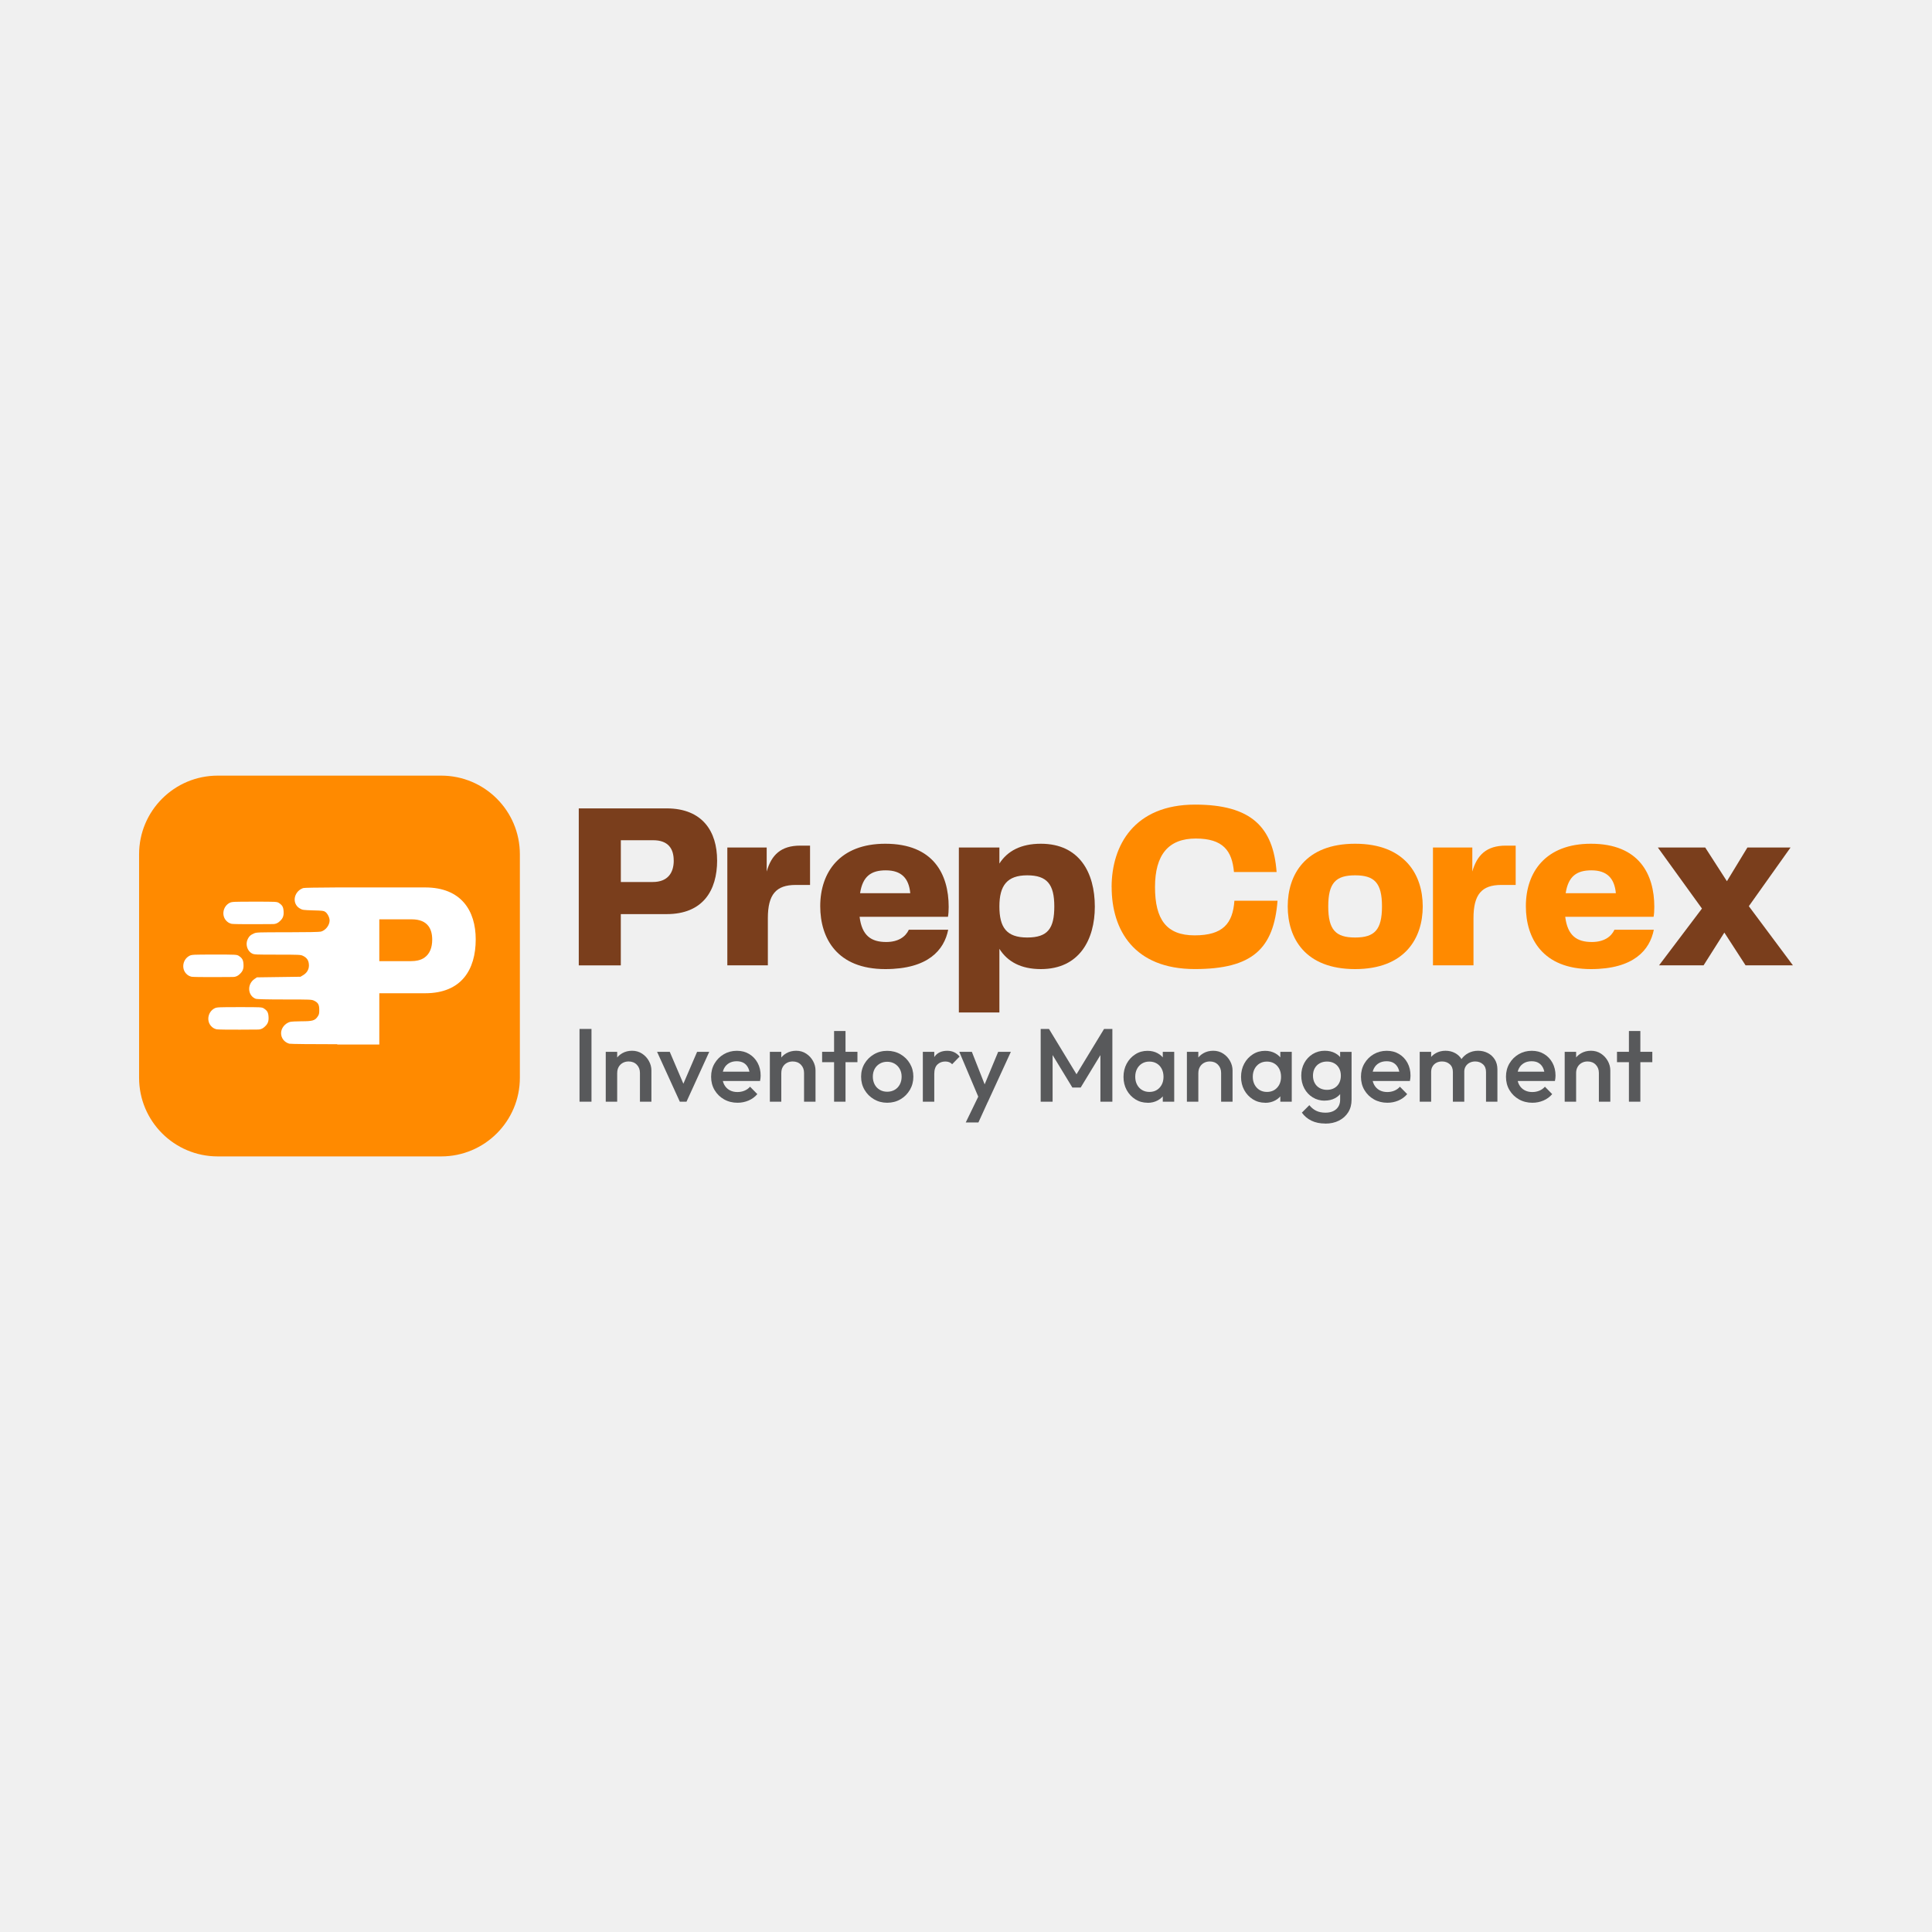
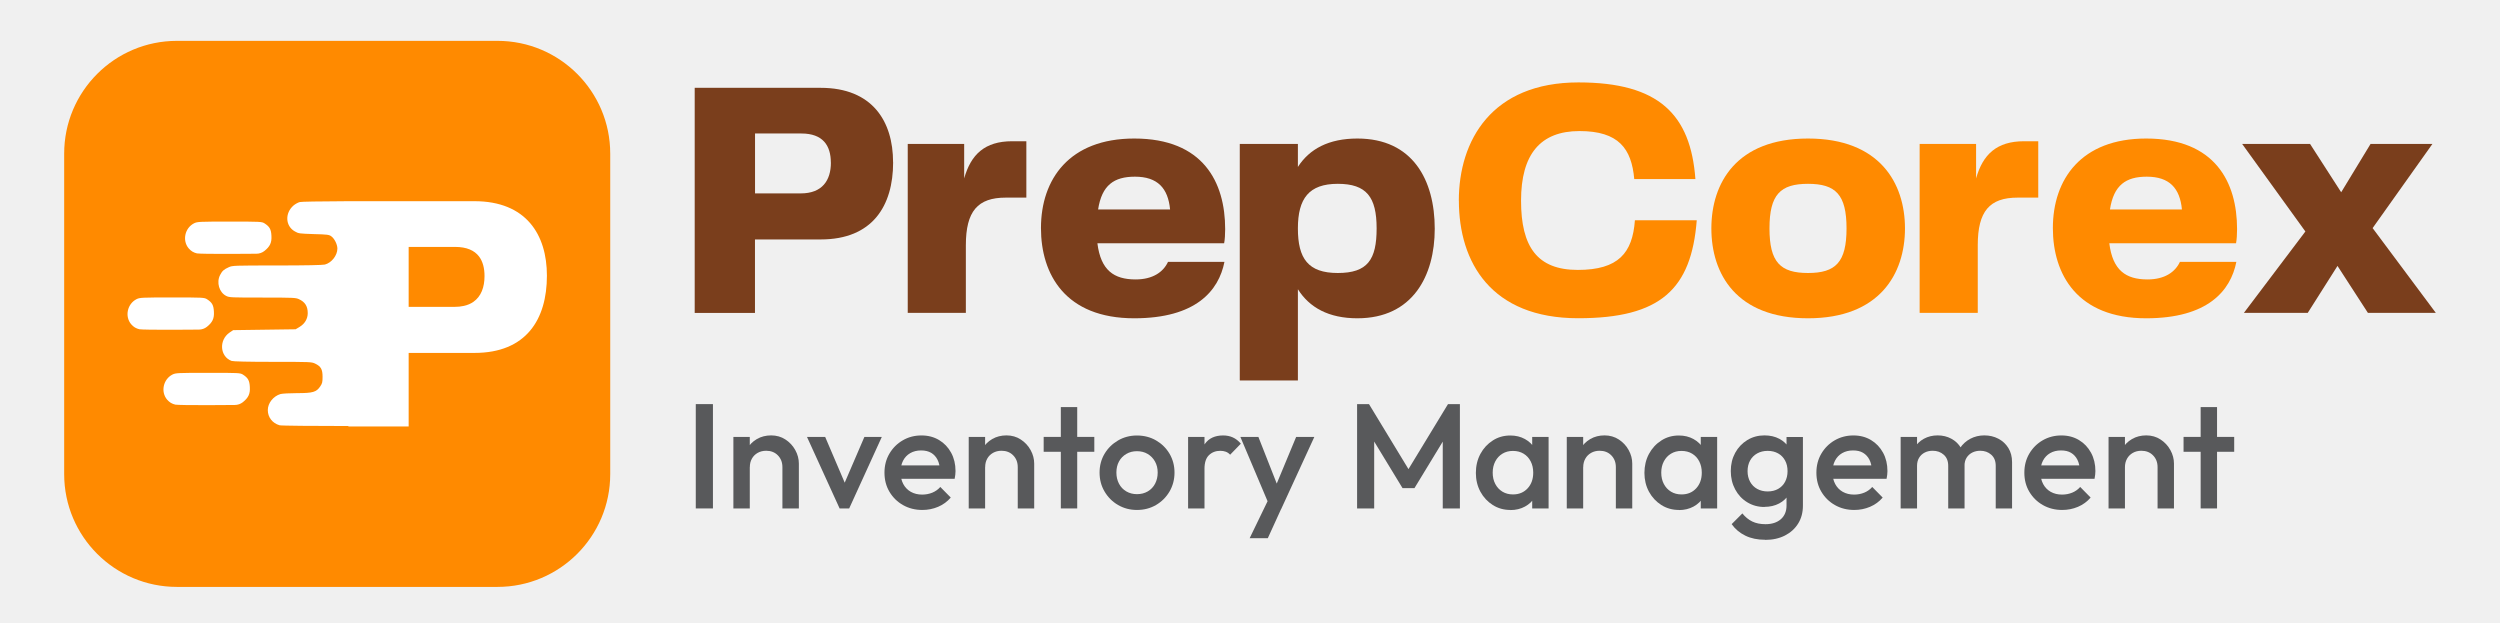
- <svg xmlns="http://www.w3.org/2000/svg" id="Layer_1" version="1.1" viewBox="0 0 512 512">
+ <svg xmlns="http://www.w3.org/2000/svg" id="Layer_1" version="1.1" viewBox="25 198 462 115" preserveAspectRatio="xMidYMid meet">
  <defs>
    <style>
      .st0 {
        fill: #ff8a00;
      }

      .st1 {
        fill: #fff;
      }

      .st2 {
        fill: #58595b;
      }

      .st3 {
        fill: #7a3e1c;
      }
    </style>
  </defs>
  <path class="st0" d="M294.59,235.09c0-11.12,6.06-21.86,22.11-21.86,14.86,0,20.73,5.93,21.61,17.86h-11.3c-.5-5.62-2.87-8.87-10.12-8.87s-10.8,4.31-10.8,12.86,3,12.8,10.49,12.8,10.12-3.12,10.55-9.18h11.43c-1,12.74-6.68,18.11-21.92,18.11-16.05,0-22.04-10.3-22.04-21.73Z" />
  <path class="st0" d="M341.26,240.21c0-8.37,4.62-16.61,17.86-16.61s17.92,8.24,17.92,16.61-4.68,16.61-17.92,16.61-17.86-8.18-17.86-16.61ZM359.12,248.45c5.12,0,7.12-2,7.12-8.24s-2-8.24-7.12-8.24-7.12,2-7.12,8.24,2,8.24,7.12,8.24Z" />
  <path class="st0" d="M401.67,224.09v10.43h-3.81c-5.18,0-7.37,2.5-7.37,8.81v12.49h-10.74v-31.22h10.43v6.37c1.25-4.43,3.81-6.87,8.87-6.87h2.62Z" />
  <path class="st0" d="M427.85,246.39h10.43c-1.06,5.37-5.31,10.43-16.67,10.43-12.74,0-17.24-8.12-17.24-16.67,0-9.05,5.25-16.55,17.24-16.55,12.74,0,16.8,8.06,16.8,16.74,0,1-.06,1.94-.19,2.62h-23.42c.62,5,3.06,6.68,7.06,6.68,3.18,0,5.12-1.37,5.99-3.25ZM414.92,236.71h13.3c-.37-3.93-2.31-6.06-6.49-6.06-3.87,0-6.12,1.56-6.81,6.06Z" />
  <path class="st3" d="M451.03,240.77l-11.68-16.17h12.55l5.75,8.93,5.43-8.93h11.43l-11.05,15.55,11.68,15.67h-12.55l-5.62-8.68-5.5,8.68h-11.8l11.37-15.05Z" />
  <path class="st3" d="M214.67,224.09v10.43h-3.81c-5.18,0-7.37,2.5-7.37,8.81v12.49h-10.74v-31.22h10.43v6.37c1.25-4.43,3.81-6.87,8.87-6.87h2.62Z" />
  <path class="st3" d="M240.85,246.39h10.43c-1.06,5.37-5.31,10.43-16.67,10.43-12.74,0-17.24-8.12-17.24-16.67,0-9.05,5.25-16.55,17.24-16.55,12.74,0,16.8,8.06,16.8,16.74,0,1-.06,1.94-.19,2.62h-23.42c.62,5,3.06,6.68,7.06,6.68,3.18,0,5.12-1.37,5.99-3.25ZM227.93,236.71h13.3c-.37-3.93-2.31-6.06-6.49-6.06-3.87,0-6.12,1.56-6.81,6.06Z" />
  <path class="st3" d="M290.14,240.27c0,8.68-4.06,16.55-14.3,16.55-5.31,0-8.87-2-10.99-5.37v16.86h-10.74v-43.71h10.74v4.25c2.12-3.31,5.68-5.25,10.99-5.25,10.24,0,14.3,7.68,14.3,16.67ZM279.4,240.21c0-5.81-1.87-8.24-7.18-8.24s-7.37,2.69-7.37,8.24,1.87,8.24,7.37,8.24,7.18-2.44,7.18-8.24Z" />
  <path class="st3" d="M190.05,227.99c0,8.07-3.82,14.26-13.39,14.26h-12.14v13.58h-11.14v-41.6h23.27c9.57,0,13.39,6.19,13.39,13.76ZM178.54,228.05c0-3.19-1.5-5.38-5.44-5.38h-8.57v11.07h8.45c4,0,5.57-2.44,5.57-5.69Z" />
  <rect class="st0" x="36.86" y="205.55" width="100.91" height="100.91" rx="20.84" ry="20.84" />
  <g>
    <path class="st1" d="M61.44,244.84c-.7-.17-1.11-.42-1.57-.94-1.22-1.44-.72-3.77,1-4.64.61-.29.92-.31,6.58-.31s5.95,0,6.47.35c.91.59,1.18,1.08,1.24,2.27.08,1.27-.27,1.99-1.3,2.81h0c-.42.33-.94.51-1.48.51l-4.82.03c-3.1.02-5.85-.03-6.12-.09h0Z" />
    <path class="st1" d="M50.81,258.86c-.7-.17-1.11-.42-1.57-.94-1.22-1.44-.72-3.77,1-4.64.61-.29.92-.31,6.58-.31s5.95,0,6.47.35c.91.59,1.18,1.08,1.24,2.27.08,1.27-.27,1.99-1.3,2.81h0c-.42.33-.94.51-1.48.51l-4.82.03c-3.1.02-5.85-.03-6.12-.09h0Z" />
    <path class="st1" d="M57.45,272.79c-.7-.17-1.11-.42-1.57-.94-1.22-1.44-.72-3.77,1-4.64.61-.29.92-.31,6.58-.31s5.95,0,6.47.35c.91.59,1.18,1.08,1.24,2.27.08,1.27-.27,1.99-1.3,2.81h0c-.42.33-.94.51-1.48.51l-4.82.03c-3.1.02-5.85-.03-6.12-.09h0Z" />
    <path class="st1" d="M89.38,235.18h0c1.09,0,2.33,0,3.72,0h-3.72Z" />
    <path class="st1" d="M112.67,235.18h-19.57c-1.39,0-2.63,0-3.72,0h0c-5.65.03-8.68.08-8.98.16-.32.08-.83.36-1.14.62-1.64,1.4-1.54,3.81.22,4.8.69.4.83.41,3.5.5,2.48.06,2.84.11,3.23.4.59.41,1.14,1.51,1.14,2.28-.01,1.26-1.06,2.62-2.31,2.95-.37.1-3.57.17-8.82.17-7.94,0-8.27.01-8.94.32-.89.4-1.21.67-1.6,1.43-.72,1.37-.18,3.23,1.13,3.88.58.29.92.3,6.7.3s6.13.03,6.72.29c1.14.52,1.64,1.31,1.64,2.59,0,1.04-.55,1.96-1.49,2.53l-.75.45-5.78.08-5.76.08-.67.45c-2.01,1.39-1.79,4.44.38,5.24.3.1,2.92.17,7.59.17,6.95,0,7.18.01,7.84.32,1.07.51,1.38,1.05,1.38,2.44,0,.99-.06,1.23-.42,1.76-.72,1.08-1.38,1.26-4.27,1.26-1.41,0-2.74.08-3.09.17-1.33.4-2.34,1.67-2.34,2.97s.83,2.41,2.17,2.8h0c.28.09,6.35.14,12.72.14v.08h11.14v-13.59h12.15c9.58,0,13.4-6.2,13.4-14.27,0-7.58-3.82-13.77-13.4-13.77ZM112.48,253.79c-.49.33-1.07.59-1.76.74-.52.12-1.1.18-1.75.18h-8.45v-11.08h8.58c2.15,0,3.57.65,4.42,1.76.71.93,1.02,2.18,1.02,3.63,0,2.04-.62,3.77-2.07,4.77Z" />
  </g>
  <g>
    <path class="st2" d="M153.58,291.96v-19.28h3.17v19.28h-3.17Z" />
    <path class="st2" d="M160.53,291.96v-13.22h3.03v13.22h-3.03ZM169.59,291.96v-7.63c0-.88-.28-1.61-.84-2.18-.56-.57-1.28-.85-2.16-.85-.59,0-1.11.13-1.57.39s-.82.62-1.07,1.07c-.26.46-.38.98-.38,1.57l-1.18-.66c0-1.01.22-1.91.66-2.69.44-.78,1.05-1.4,1.83-1.85.78-.45,1.66-.67,2.63-.67s1.87.25,2.64.76c.77.5,1.38,1.16,1.82,1.96s.66,1.63.66,2.49v8.29h-3.03Z" />
    <path class="st2" d="M180.16,291.96l-6.03-13.22h3.36l4.6,10.77h-1.98l4.63-10.77h3.22l-6.03,13.22h-1.76Z" />
    <path class="st2" d="M195.45,292.24c-1.32,0-2.51-.3-3.57-.9-1.06-.6-1.89-1.42-2.51-2.46-.62-1.05-.92-2.22-.92-3.53s.3-2.47.91-3.51c.61-1.04,1.43-1.86,2.46-2.46,1.04-.61,2.19-.91,3.46-.91s2.32.29,3.26.85c.95.57,1.69,1.35,2.23,2.34.54.99.81,2.12.81,3.39,0,.22-.01.45-.04.67s-.07.48-.12.76h-10.85v-2.48h9.28l-1.13.99c-.04-.81-.19-1.49-.47-2.04-.28-.55-.67-.97-1.17-1.27-.51-.29-1.12-.44-1.86-.44-.77,0-1.44.17-2.01.5-.57.33-1.01.79-1.32,1.39s-.47,1.31-.47,2.13.17,1.55.5,2.18c.33.62.8,1.11,1.4,1.45.61.34,1.3.51,2.09.51.68,0,1.31-.12,1.89-.36.58-.24,1.07-.59,1.47-1.05l1.93,1.96c-.64.75-1.42,1.32-2.34,1.71s-1.89.58-2.92.58Z" />
    <path class="st2" d="M204.02,291.96v-13.22h3.03v13.22h-3.03ZM213.08,291.96v-7.63c0-.88-.28-1.61-.84-2.18-.56-.57-1.28-.85-2.16-.85-.59,0-1.11.13-1.57.39s-.82.62-1.07,1.07c-.26.46-.38.98-.38,1.57l-1.18-.66c0-1.01.22-1.91.66-2.69.44-.78,1.05-1.4,1.83-1.85.78-.45,1.66-.67,2.63-.67s1.87.25,2.64.76c.77.5,1.38,1.16,1.82,1.96s.66,1.63.66,2.49v8.29h-3.03Z" />
    <path class="st2" d="M217.87,281.49v-2.75h9.36v2.75h-9.36ZM221.04,291.96v-18.73h3.03v18.73h-3.03Z" />
    <path class="st2" d="M235.11,292.24c-1.29,0-2.45-.31-3.5-.92s-1.88-1.45-2.49-2.49c-.62-1.05-.92-2.21-.92-3.5s.31-2.44.92-3.47c.61-1.03,1.45-1.85,2.49-2.46s2.21-.92,3.5-.92,2.48.3,3.53.91,1.88,1.43,2.49,2.46c.61,1.04.92,2.2.92,3.48s-.31,2.45-.92,3.5c-.62,1.05-1.45,1.88-2.49,2.49s-2.22.92-3.53.92ZM235.11,289.32c.75,0,1.42-.17,2-.51s1.03-.81,1.35-1.42c.32-.61.48-1.29.48-2.07s-.17-1.45-.5-2.04c-.33-.59-.78-1.05-1.35-1.39-.57-.34-1.23-.51-1.98-.51s-1.39.17-1.97.51c-.58.34-1.03.8-1.35,1.39s-.48,1.27-.48,2.04.16,1.46.48,2.07c.32.61.77,1.08,1.35,1.42.58.34,1.24.51,1.97.51Z" />
    <path class="st2" d="M244.56,291.96v-13.22h3.03v13.22h-3.03ZM247.59,284.61l-1.05-.52c0-1.67.37-3.03,1.12-4.06.74-1.04,1.87-1.56,3.37-1.56.66,0,1.26.12,1.79.36.53.24,1.03.62,1.49,1.16l-1.98,2.04c-.24-.26-.5-.44-.8-.55s-.63-.17-1.02-.17c-.84,0-1.54.27-2.09.8-.55.53-.83,1.37-.83,2.51Z" />
    <path class="st2" d="M259.87,292.1l-5.65-13.36h3.33l3.86,9.81h-.96l4.08-9.81h3.36l-6.14,13.36h-1.87ZM255.93,297.47l4.1-8.46,1.71,3.08-2.45,5.37h-3.36Z" />
    <path class="st2" d="M275.79,291.96v-19.28h2.2l8.01,13.19h-1.43l8.02-13.19h2.2v19.28h-3.17v-13.72l.72.19-5.95,9.78h-2.2l-5.95-9.78.71-.19v13.72h-3.17Z" />
    <path class="st2" d="M304.11,292.24c-1.19,0-2.27-.3-3.24-.91-.96-.61-1.73-1.43-2.29-2.46-.56-1.04-.84-2.2-.84-3.48s.28-2.47.84-3.51c.56-1.04,1.32-1.86,2.29-2.48.96-.62,2.04-.92,3.24-.92,1.01,0,1.91.22,2.69.65s1.4,1.02,1.86,1.78.69,1.61.69,2.56v3.8c0,.96-.22,1.81-.67,2.56s-1.07,1.35-1.86,1.78c-.79.43-1.69.65-2.7.65ZM304.6,289.37c1.12,0,2.02-.38,2.71-1.13.69-.75,1.03-1.72,1.03-2.89,0-.79-.16-1.49-.47-2.09-.31-.61-.75-1.08-1.31-1.42-.56-.34-1.22-.51-1.97-.51s-1.38.17-1.94.51c-.56.34-1,.81-1.32,1.42-.32.61-.48,1.3-.48,2.09s.16,1.49.48,2.09c.32.61.76,1.08,1.32,1.42.56.34,1.21.51,1.94.51ZM308.15,291.96v-3.55l.52-3.22-.52-3.2v-3.25h3.03v13.22h-3.03Z" />
    <path class="st2" d="M314.54,291.96v-13.22h3.03v13.22h-3.03ZM323.61,291.96v-7.63c0-.88-.28-1.61-.84-2.18-.56-.57-1.28-.85-2.16-.85-.59,0-1.11.13-1.57.39-.46.26-.82.62-1.07,1.07-.26.46-.39.98-.39,1.57l-1.18-.66c0-1.01.22-1.91.66-2.69s1.05-1.4,1.83-1.85c.78-.45,1.66-.67,2.63-.67s1.87.25,2.64.76c.77.5,1.38,1.16,1.82,1.96s.66,1.63.66,2.49v8.29h-3.03Z" />
    <path class="st2" d="M335.26,292.24c-1.19,0-2.27-.3-3.24-.91-.96-.61-1.73-1.43-2.29-2.46-.56-1.04-.84-2.2-.84-3.48s.28-2.47.84-3.51c.56-1.04,1.32-1.86,2.29-2.48.96-.62,2.04-.92,3.24-.92,1.01,0,1.91.22,2.69.65s1.4,1.02,1.86,1.78.69,1.61.69,2.56v3.8c0,.96-.22,1.81-.67,2.56s-1.07,1.35-1.86,1.78c-.79.43-1.69.65-2.7.65ZM335.75,289.37c1.12,0,2.02-.38,2.71-1.13.69-.75,1.03-1.72,1.03-2.89,0-.79-.16-1.49-.47-2.09-.31-.61-.75-1.08-1.31-1.42-.56-.34-1.22-.51-1.97-.51s-1.38.17-1.94.51c-.56.34-1,.81-1.32,1.42-.32.61-.48,1.3-.48,2.09s.16,1.49.48,2.09c.32.61.76,1.08,1.32,1.42.56.34,1.21.51,1.94.51ZM339.3,291.96v-3.55l.52-3.22-.52-3.2v-3.25h3.03v13.22h-3.03Z" />
    <path class="st2" d="M351.07,291.69c-1.17,0-2.24-.29-3.18-.87-.95-.58-1.69-1.37-2.23-2.38s-.81-2.14-.81-3.39.27-2.37.81-3.36,1.29-1.78,2.23-2.36c.95-.58,2.01-.87,3.18-.87,1.05,0,1.96.21,2.75.63.79.42,1.4,1,1.84,1.75.44.74.66,1.61.66,2.6v3.25c0,.97-.22,1.84-.67,2.59s-1.07,1.34-1.86,1.76c-.79.42-1.7.63-2.73.63ZM351.2,297.75c-1.4,0-2.62-.25-3.66-.76s-1.89-1.22-2.53-2.13l1.98-1.98c.53.66,1.14,1.16,1.82,1.49.68.33,1.5.5,2.45.5,1.19,0,2.14-.31,2.84-.92.7-.62,1.05-1.46,1.05-2.52v-3.25l.52-2.92-.52-2.95v-3.55h3.03v12.67c0,1.27-.29,2.37-.88,3.32-.59.95-1.4,1.68-2.45,2.22-1.05.53-2.26.8-3.64.8ZM351.67,288.82c.73,0,1.38-.16,1.93-.47.55-.31.98-.75,1.28-1.31.3-.56.46-1.22.46-1.97s-.15-1.41-.46-1.97c-.3-.56-.73-1-1.28-1.31s-1.19-.47-1.93-.47-1.38.16-1.94.47c-.56.31-1,.75-1.31,1.31-.31.56-.47,1.22-.47,1.97s.16,1.39.47,1.96c.31.57.75,1.01,1.31,1.32.56.31,1.21.47,1.94.47Z" />
    <path class="st2" d="M367.67,292.24c-1.32,0-2.51-.3-3.57-.9-1.06-.6-1.89-1.42-2.51-2.46s-.92-2.22-.92-3.53.3-2.47.91-3.51c.61-1.04,1.43-1.86,2.46-2.46s2.19-.91,3.46-.91,2.32.29,3.26.85c.95.57,1.69,1.35,2.23,2.34.54.99.81,2.12.81,3.39,0,.22-.01.45-.04.67s-.07.48-.12.76h-10.85v-2.48h9.28l-1.13.99c-.04-.81-.19-1.49-.47-2.04s-.67-.97-1.17-1.27-1.12-.44-1.86-.44c-.77,0-1.44.17-2.01.5-.57.33-1.01.79-1.32,1.39-.31.6-.47,1.31-.47,2.13s.17,1.55.5,2.18c.33.62.8,1.11,1.4,1.45.61.34,1.3.51,2.09.51.68,0,1.31-.12,1.89-.36.58-.24,1.07-.59,1.47-1.05l1.93,1.96c-.64.75-1.42,1.32-2.34,1.71-.92.39-1.89.58-2.92.58Z" />
    <path class="st2" d="M376.24,291.96v-13.22h3.03v13.22h-3.03ZM385.03,291.96v-7.88c0-.88-.28-1.57-.83-2.05-.55-.49-1.23-.73-2.04-.73-.55,0-1.04.11-1.47.33-.43.22-.78.54-1.03.95-.26.41-.39.91-.39,1.5l-1.18-.66c0-1.01.22-1.88.66-2.62.44-.73,1.04-1.31,1.79-1.72.75-.41,1.6-.62,2.53-.62s1.78.2,2.53.61c.75.4,1.35.97,1.79,1.71s.66,1.62.66,2.64v8.54h-3.03ZM393.81,291.96v-7.88c0-.88-.28-1.57-.83-2.05-.55-.49-1.23-.73-2.04-.73-.53,0-1.02.11-1.46.33-.44.22-.79.54-1.05.95-.26.41-.39.91-.39,1.5l-1.71-.66c.09-1.01.39-1.88.88-2.62.5-.73,1.13-1.31,1.91-1.72.78-.41,1.64-.62,2.58-.62s1.82.2,2.59.61c.77.4,1.39.97,1.85,1.71s.69,1.62.69,2.64v8.54h-3.03Z" />
    <path class="st2" d="M406.1,292.24c-1.32,0-2.51-.3-3.57-.9-1.06-.6-1.89-1.42-2.51-2.46s-.92-2.22-.92-3.53.3-2.47.91-3.51c.61-1.04,1.43-1.86,2.46-2.46s2.19-.91,3.46-.91,2.32.29,3.26.85c.95.57,1.69,1.35,2.23,2.34.54.99.81,2.12.81,3.39,0,.22-.01.45-.04.67s-.07.48-.12.76h-10.85v-2.48h9.28l-1.13.99c-.04-.81-.19-1.49-.47-2.04s-.67-.97-1.17-1.27-1.12-.44-1.86-.44c-.77,0-1.44.17-2.01.5-.57.33-1.01.79-1.32,1.39-.31.6-.47,1.31-.47,2.13s.17,1.55.5,2.18c.33.62.8,1.11,1.4,1.45.61.34,1.3.51,2.09.51.68,0,1.31-.12,1.89-.36.58-.24,1.07-.59,1.47-1.05l1.93,1.96c-.64.75-1.42,1.32-2.34,1.71-.92.39-1.89.58-2.92.58Z" />
    <path class="st2" d="M414.66,291.96v-13.22h3.03v13.22h-3.03ZM423.72,291.96v-7.63c0-.88-.28-1.61-.84-2.18-.56-.57-1.28-.85-2.16-.85-.59,0-1.11.13-1.57.39-.46.26-.82.62-1.07,1.07-.26.46-.39.98-.39,1.57l-1.18-.66c0-1.01.22-1.91.66-2.69s1.05-1.4,1.83-1.85c.78-.45,1.66-.67,2.63-.67s1.87.25,2.64.76c.77.5,1.38,1.16,1.82,1.96s.66,1.63.66,2.49v8.29h-3.03Z" />
    <path class="st2" d="M428.52,281.49v-2.75h9.36v2.75h-9.36ZM431.68,291.96v-18.73h3.03v18.73h-3.03Z" />
  </g>
</svg>
